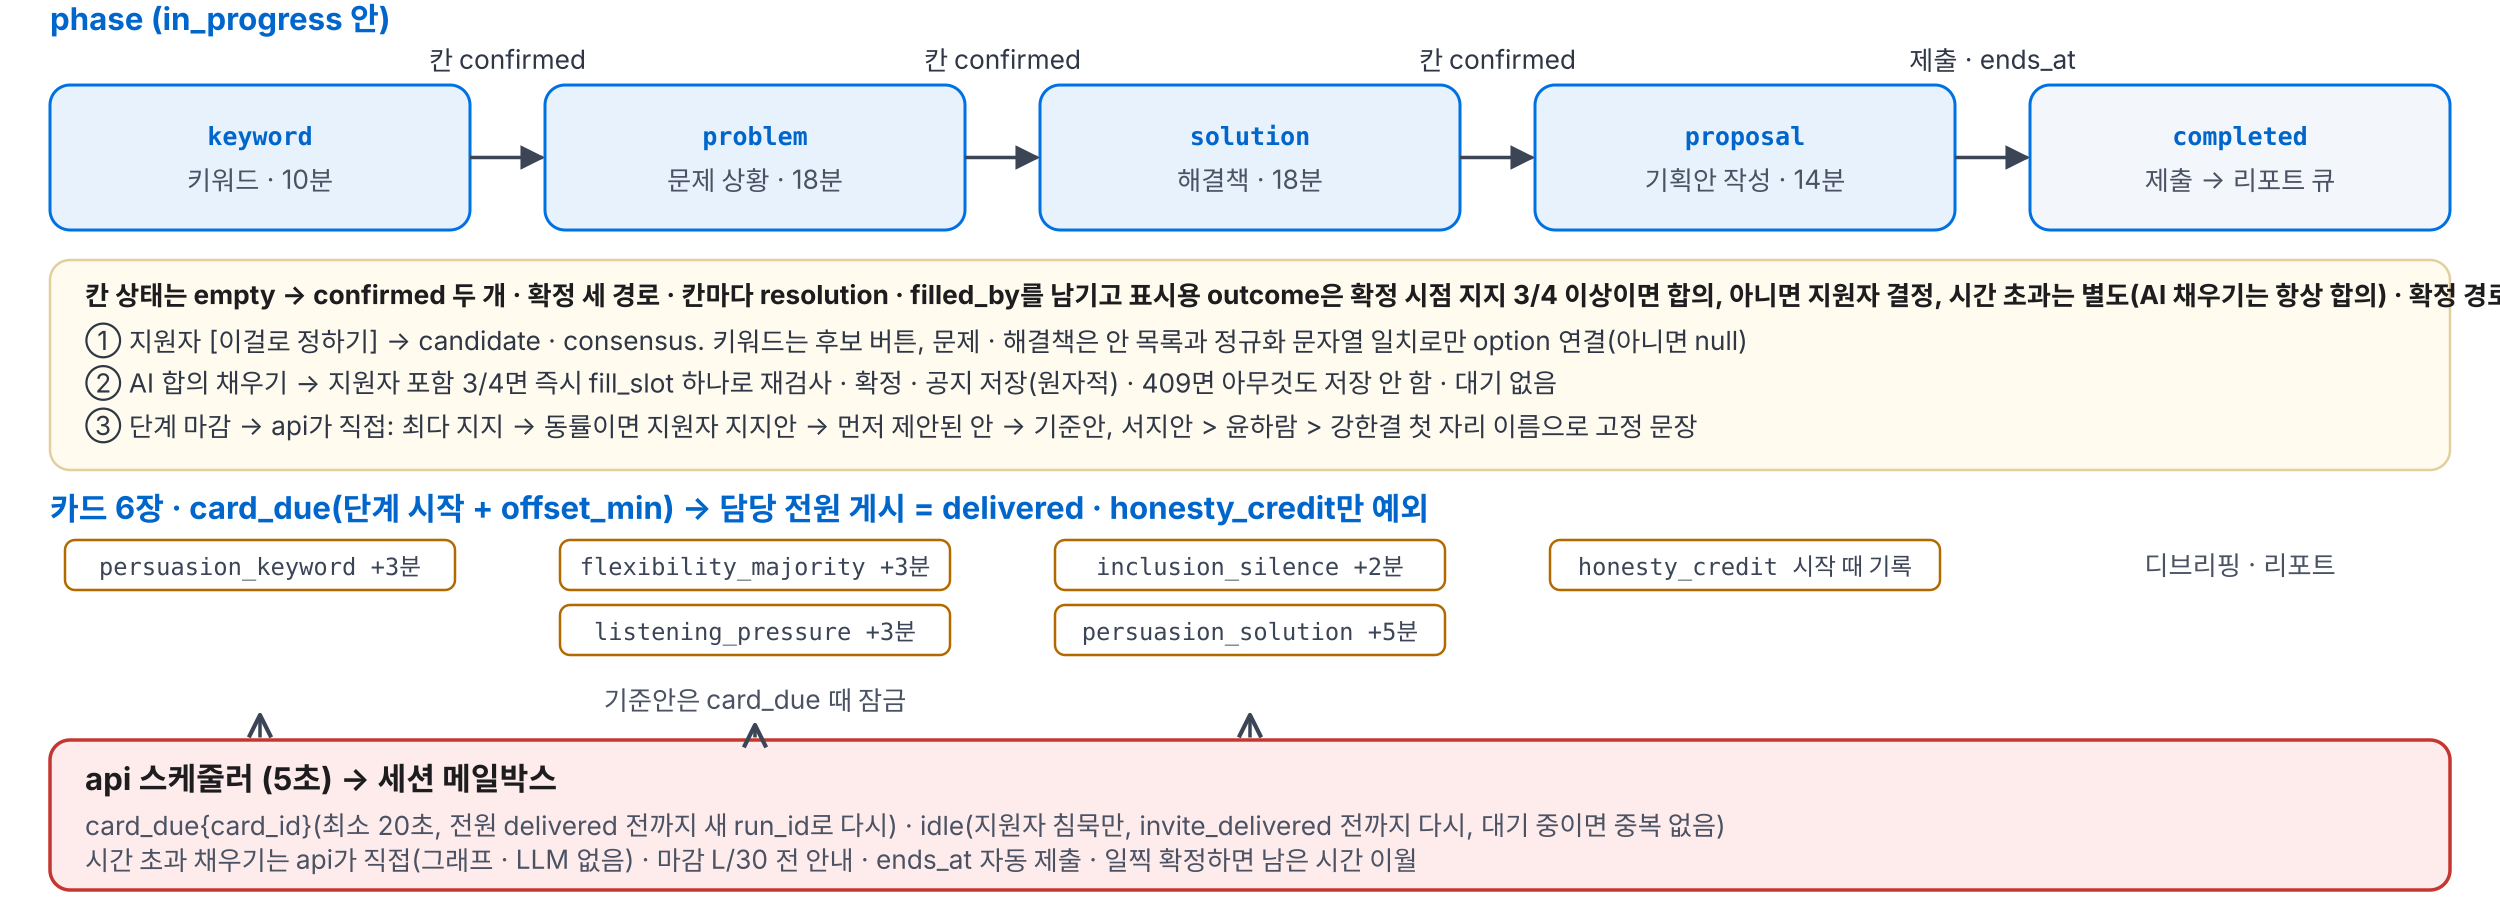
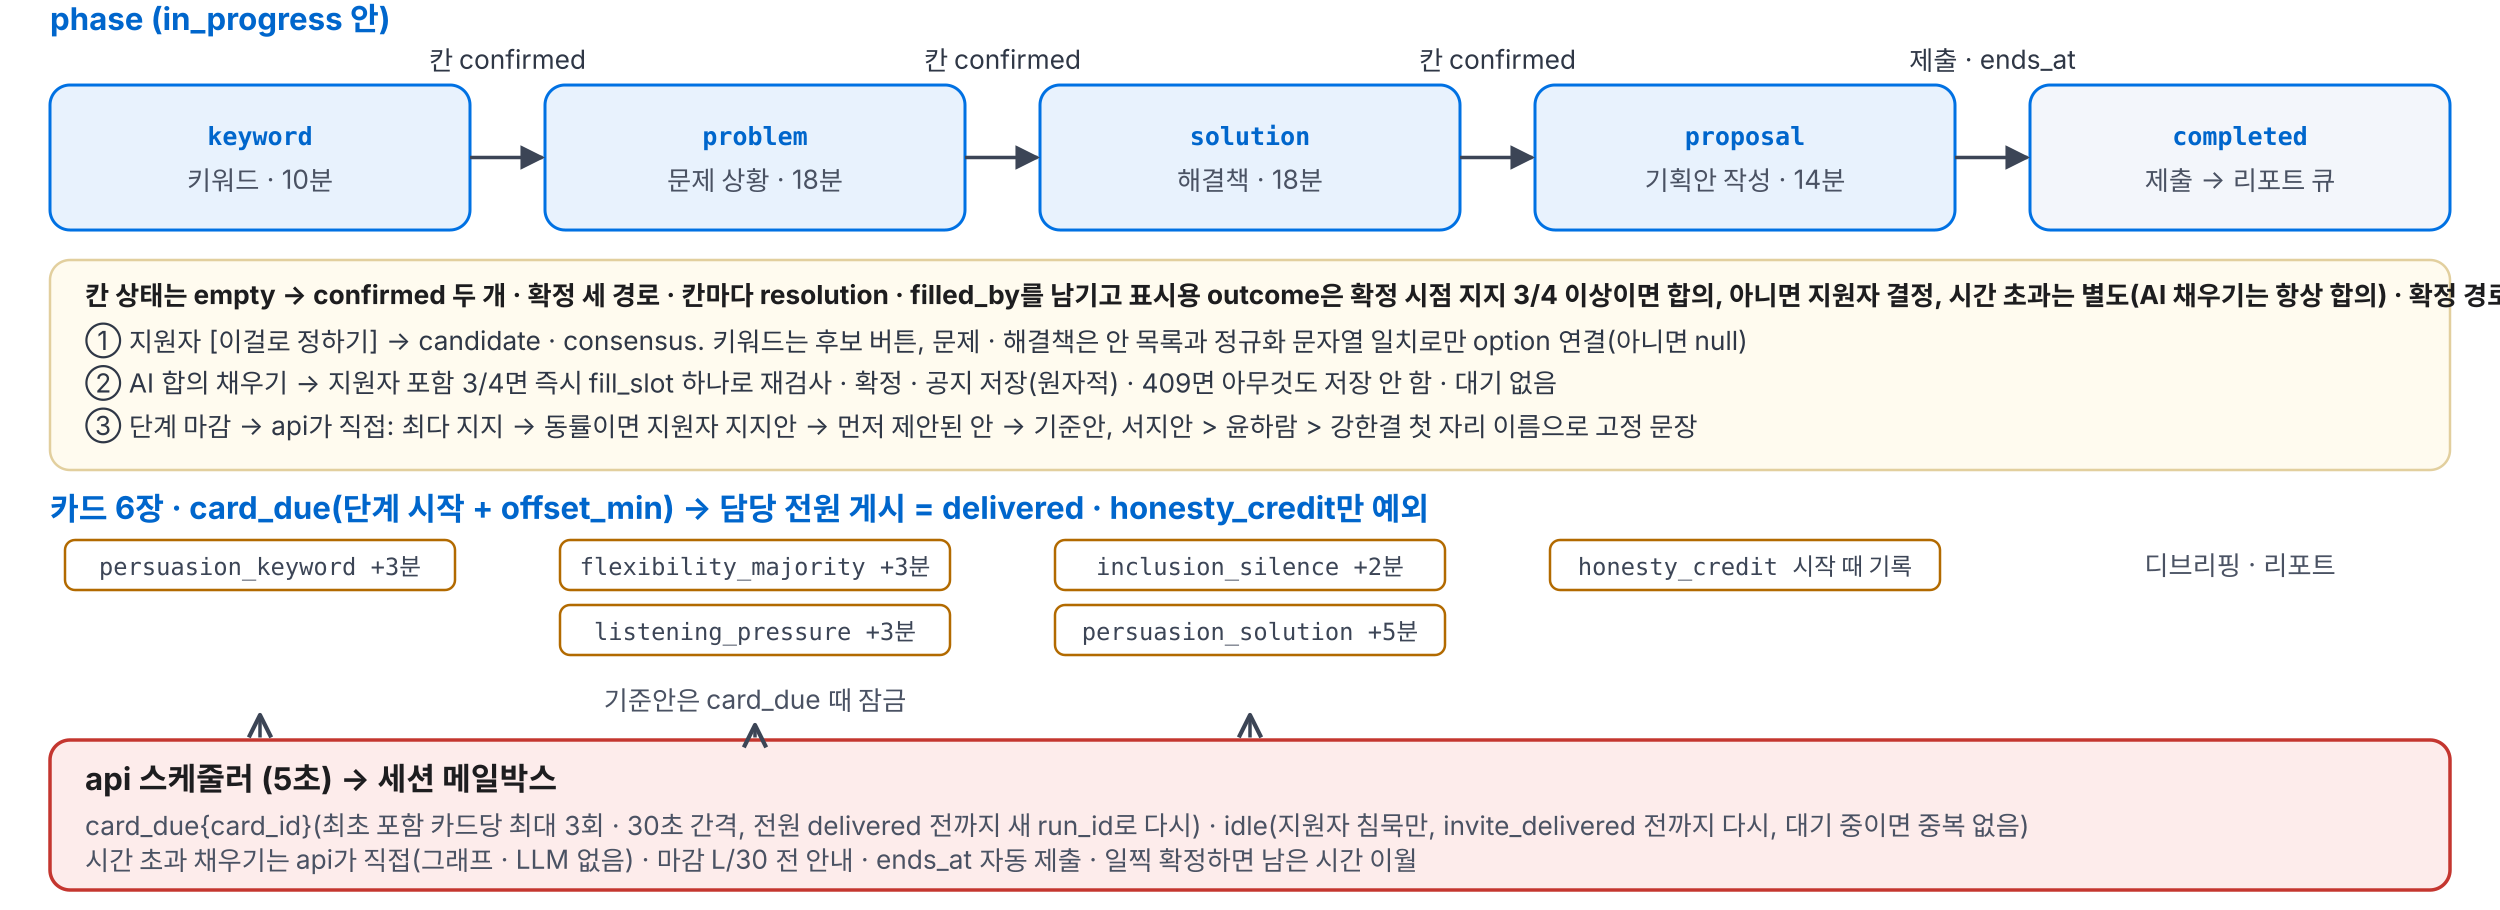
<svg xmlns="http://www.w3.org/2000/svg" viewBox="0 0 1000 364" width="1000" height="364">
  <style>
.b-seat{fill:#EEE9FB;stroke:#5B3FB3;stroke-width:.9}
.b-agentstep{fill:#EEE9FB;stroke:#5B3FB3;stroke-width:1.4}
.b-topic2{fill:#FFFFFF;stroke:#D2D2D7;stroke-width:1}
.edge-xd{stroke:#D70015;stroke-width:1.5;fill:none;stroke-dasharray:5 3}
.xmark{stroke:#D70015;stroke-width:2.6;fill:none;stroke-linecap:round}
text{font-family:"Pretendard",-apple-system,BlinkMacSystemFont,"Apple SD Gothic Neo","Noto Sans KR","Malgun Gothic",sans-serif;fill:#1D1D1F}
.t{font-size:12.5px;font-weight:700}
.s{font-size:10.5px;fill:#4A5263}
.tier{font-size:12.5px;font-weight:700;fill:#0066CC}
.mono{font-family:ui-monospace,"SF Mono",Menlo,Consolas,monospace;font-size:9.5px;fill:#3C4556}
.mono-s{font-family:ui-monospace,"SF Mono",Menlo,Consolas,monospace;font-size:8.6px;fill:#3C4556}
.lab{font-size:10.5px;fill:#2F3746}
.lab-t{font-size:10.5px;font-weight:700;fill:#1D1D1F}
.lab-b{font-size:10.5px;fill:#D70015;font-weight:700}
.lab-g{font-size:10.5px;fill:#6E6E73;font-weight:700}
.st{font-size:10px;font-weight:700;fill:#0066CC;font-family:ui-monospace,"SF Mono",Menlo,Consolas,monospace}
.numt{font-size:10px;font-weight:700;fill:#fff}
.halo{paint-order:stroke;stroke:#FFFFFF;stroke-width:3.2px;stroke-linejoin:round}
.numc{fill:#0071E3}
.edge{stroke:#3C4556;stroke-width:1.4;fill:none}
.edge-d{stroke:#3C4556;stroke-width:1.3;fill:none;stroke-dasharray:4 3}
.edge-x{stroke:#D70015;stroke-width:1.5;fill:none}
.ah{fill:#3C4556}
.ahx{fill:#D70015}
.aho{fill:none;stroke:#3C4556;stroke-width:1.5;stroke-linejoin:round}
.bnd{fill:none;stroke:#D70015;stroke-width:1.3;stroke-dasharray:7 4}
.lbnd{fill:none;stroke:#9AA3AD;stroke-width:1.1;stroke-dasharray:3 3}
.life{stroke:#9AA3AD;stroke-width:1;stroke-dasharray:4 4}
.b-web{fill:#E5F4EC;stroke:#1F8A5B;stroke-width:1.4}
.b-web-bar{stroke:#1F8A5B;stroke-width:1}
.b-web-dot{fill:#1F8A5B}
.b-api{fill:#FDECEB;stroke:#C4362F;stroke-width:1.4}
.b-in{fill:#FFFFFF;stroke:#C4362F;stroke-width:1}
.b-agent{fill:#EEE9FB;stroke:#5B3FB3;stroke-width:1.6}
.b-agent-in{fill:none;stroke:#5B3FB3;stroke-width:.8}
.b-mcp{fill:#E8F0FD;stroke:#2459B8;stroke-width:1.4}
.b-mq{fill:#FDF1DD;stroke:#B26A00;stroke-width:1.4}
.b-topic{fill:#FFFFFF;stroke:#B26A00;stroke-width:1}
.b-db{fill:#EEF0F3;stroke:#5F6873;stroke-width:1.4}
.b-ext{fill:#FFFFFF;stroke:#8B939C;stroke-width:1.4;stroke-dasharray:5 3}
.b-node{fill:#FFFFFF;stroke:#5F6873;stroke-width:1.3}
.node-top{fill:#F1F3F6}
.node-side{fill:#E3E7EC}
.b-step{fill:#F3F6FB;stroke:#0071E3;stroke-width:1.2}
.b-state{fill:#E8F2FD;stroke:#0071E3;stroke-width:1.2}
.b-note{fill:#FFFBEF;stroke:#E2CF9E;stroke-width:1}
.b-plug{fill:#FFFFFF;stroke:#5B3FB3;stroke-width:1.2}
.plug{stroke:#5B3FB3;stroke-width:1.3}
.plug-dot{fill:#5B3FB3}
.axis{stroke:#5F6873;stroke-width:1.2}
.tick{stroke:#9AA3AD;stroke-width:1}
.dot{fill:#0071E3}
.dot-rel{fill:#FFFFFF;stroke:#0071E3;stroke-width:1.5}
</style>
  <rect width="1000" height="364" fill="#FFFFFF" />
  <defs>
    <marker id="mf-v3b" viewBox="0 0 10 10" refX="9" refY="5" markerWidth="7" markerHeight="7" orient="auto-start-reverse">
      <path d="M0,0 L10,5 L0,10 z" class="ah" />
    </marker>
    <marker id="mo-v3b" viewBox="0 0 10 10" refX="9" refY="5" markerWidth="8" markerHeight="8" orient="auto-start-reverse">
      <path d="M1,1 L9,5 L1,9" class="aho" />
    </marker>
    <marker id="mx-v3b" viewBox="0 0 10 10" refX="9" refY="5" markerWidth="7" markerHeight="7" orient="auto-start-reverse">
      <path d="M0,0 L10,5 L0,10 z" class="ahx" />
    </marker>
  </defs>
  <rect x="20" y="34" width="168" height="58" rx="8" class="b-state" />
  <text x="104.0" y="58.0" text-anchor="middle" class="st">keyword</text>
  <text x="104.0" y="76.0" text-anchor="middle" class="s">키워드 · 10분</text>
  <rect x="218" y="34" width="168" height="58" rx="8" class="b-state" />
  <text x="302.0" y="58.0" text-anchor="middle" class="st">problem</text>
  <text x="302.0" y="76.0" text-anchor="middle" class="s">문제 상황 · 18분</text>
  <rect x="416" y="34" width="168" height="58" rx="8" class="b-state" />
  <text x="500.0" y="58.0" text-anchor="middle" class="st">solution</text>
  <text x="500.0" y="76.0" text-anchor="middle" class="s">해결책 · 18분</text>
  <rect x="614" y="34" width="168" height="58" rx="8" class="b-state" />
  <text x="698.0" y="58.0" text-anchor="middle" class="st">proposal</text>
  <text x="698.0" y="76.0" text-anchor="middle" class="s">기획안 작성 · 14분</text>
  <rect x="812" y="34" width="168" height="58" rx="8" class="b-step" />
  <text x="896.0" y="58.0" text-anchor="middle" class="st">completed</text>
  <text x="896.0" y="76.0" text-anchor="middle" class="s">제출 → 리포트 큐</text>
  <line x1="188" y1="63" x2="217" y2="63" class="edge" marker-end="url(#mf-v3b)" />
  <text x="203.0" y="28.0" text-anchor="middle" class="lab halo">칸 confirmed</text>
  <line x1="386" y1="63" x2="415" y2="63" class="edge" marker-end="url(#mf-v3b)" />
  <text x="401.0" y="28.0" text-anchor="middle" class="lab halo">칸 confirmed</text>
  <line x1="584" y1="63" x2="613" y2="63" class="edge" marker-end="url(#mf-v3b)" />
  <text x="599.0" y="28.0" text-anchor="middle" class="lab halo">칸 confirmed</text>
  <line x1="782" y1="63" x2="811" y2="63" class="edge" marker-end="url(#mf-v3b)" />
  <text x="797.0" y="28.0" text-anchor="middle" class="lab halo">제출 · ends_at</text>
  <text x="20.0" y="12.0" text-anchor="start" class="tier">phase (in_progress 안)</text>
  <rect x="20" y="104" width="960" height="84" rx="8" class="b-note" />
  <text x="34.0" y="122.0" text-anchor="start" class="lab-t">칸 상태는 empty → confirmed 두 개 · 확정 세 경로 · 칸마다 resolution · filled_by를 남기고 표시용 outcome은 확정 시점 지지 3/4 이상이면 합의, 아니면 지원자 결정, 시간 초과는 별도(AI 채우기는 항상 합의) · 확정 경로에 LLM 없음</text>
  <text x="34.0" y="140.0" text-anchor="start" class="lab">① 지원자 [이걸로 정하기] → candidate · consensus. 키워드는 후보 버튼, 문제 · 해결책은 안 목록과 정규화 문자열 일치로만 option 연결(아니면 null)</text>
  <text x="34.0" y="157.0" text-anchor="start" class="lab">② AI 합의 채우기 → 지원자 포함 3/4면 즉시 fill_slot 하나로 재검사 · 확정 · 공지 저장(원자적) · 409면 아무것도 저장 안 함 · 대기 없음</text>
  <text x="34.0" y="174.0" text-anchor="start" class="lab">③ 단계 마감 → api가 직접: 최다 지지 → 동률이면 지원자 지지안 → 먼저 제안된 안 → 기준안, 서지안 &gt; 윤하람 &gt; 강한결 첫 자리 이름으로 고정 문장</text>
  <text x="20.0" y="208.0" text-anchor="start" class="tier">카드 6장 · card_due(단계 시작 + offset_min) → 담당 전원 게시 = delivered · honesty_credit만 예외</text>
  <rect x="26" y="216" width="156" height="20" rx="4" class="b-topic" />
  <text x="104.0" y="230.0" text-anchor="middle" class="mono">persuasion_keyword +3분</text>
  <rect x="224" y="216" width="156" height="20" rx="4" class="b-topic" />
  <text x="302.0" y="230.0" text-anchor="middle" class="mono">flexibility_majority +3분</text>
  <rect x="224" y="242" width="156" height="20" rx="4" class="b-topic" />
  <text x="302.0" y="256.0" text-anchor="middle" class="mono">listening_pressure +3분</text>
  <rect x="422" y="216" width="156" height="20" rx="4" class="b-topic" />
  <text x="500.0" y="230.0" text-anchor="middle" class="mono">inclusion_silence +2분</text>
  <rect x="422" y="242" width="156" height="20" rx="4" class="b-topic" />
  <text x="500.0" y="256.0" text-anchor="middle" class="mono">persuasion_solution +5분</text>
  <rect x="620" y="216" width="156" height="20" rx="4" class="b-topic" />
  <text x="698.0" y="230.0" text-anchor="middle" class="mono">honesty_credit 시작 때 기록</text>
  <text x="896.0" y="230.0" text-anchor="middle" class="s">디브리핑 · 리포트</text>
  <text x="302.0" y="284.0" text-anchor="middle" class="s">기준안은 card_due 때 잠금</text>
  <rect x="20" y="296" width="960" height="60" rx="8" class="b-api" />
  <text x="34.0" y="316.0" text-anchor="start" class="t">api 스케줄러 (5초) → 세션 메일박스</text>
-   <text x="34.0" y="334.0" text-anchor="start" class="s">card_due{card_id}(최소 20초, 전원 delivered 전까지 새 run_id로 다시) · idle(지원자 침묵만, invite_delivered 전까지 다시, 대기 중이면 중복 없음)</text>
+   <text x="34.0" y="334.0" text-anchor="start" class="s">card_due{card_id}(최초 포함 카드당 최대 3회 · 30초 간격, 전원 delivered 전까지 새 run_id로 다시) · idle(지원자 침묵만, invite_delivered 전까지 다시, 대기 중이면 중복 없음)</text>
  <text x="34.0" y="348.0" text-anchor="start" class="s">시간 초과 채우기는 api가 직접(그래프 · LLM 없음) · 마감 L/30 전 안내 · ends_at 자동 제출 · 일찍 확정하면 남은 시간 이월</text>
  <line x1="104.0" y1="295" x2="104.0" y2="286" class="edge" marker-end="url(#mo-v3b)" />
  <line x1="302.0" y1="295" x2="302.0" y2="290" class="edge" marker-end="url(#mo-v3b)" />
  <line x1="500.0" y1="295" x2="500.0" y2="286" class="edge" marker-end="url(#mo-v3b)" />
</svg>
